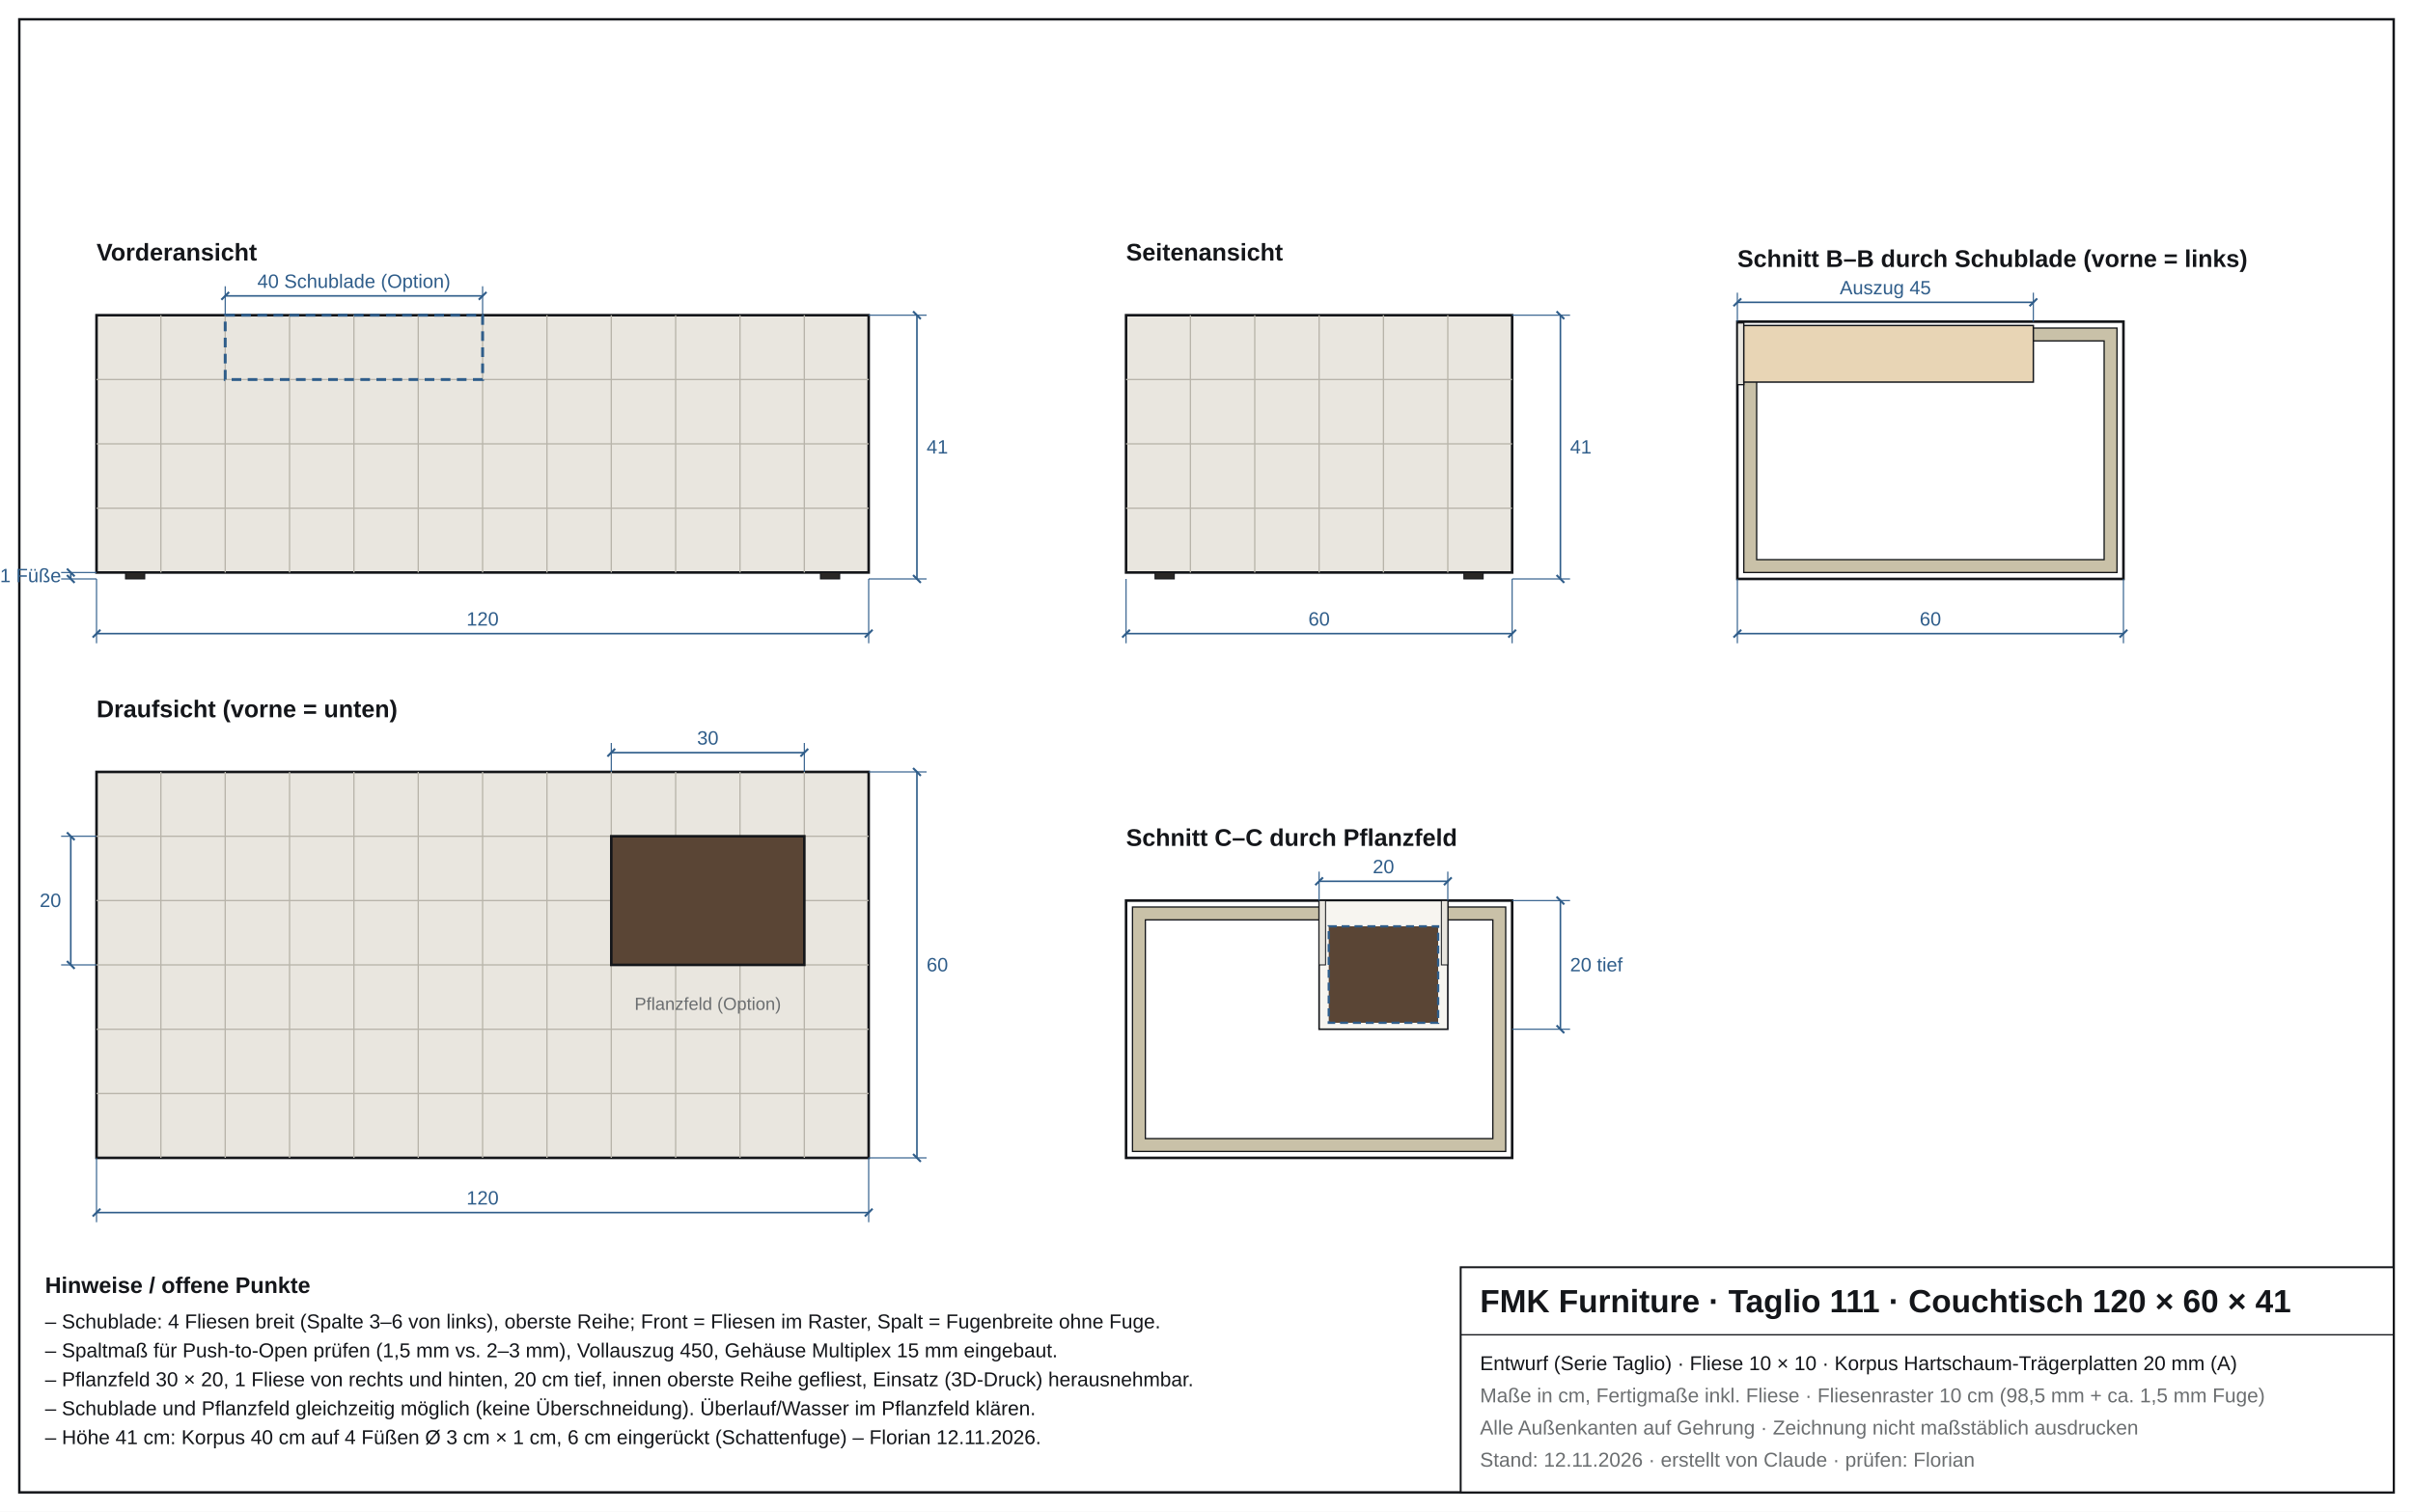
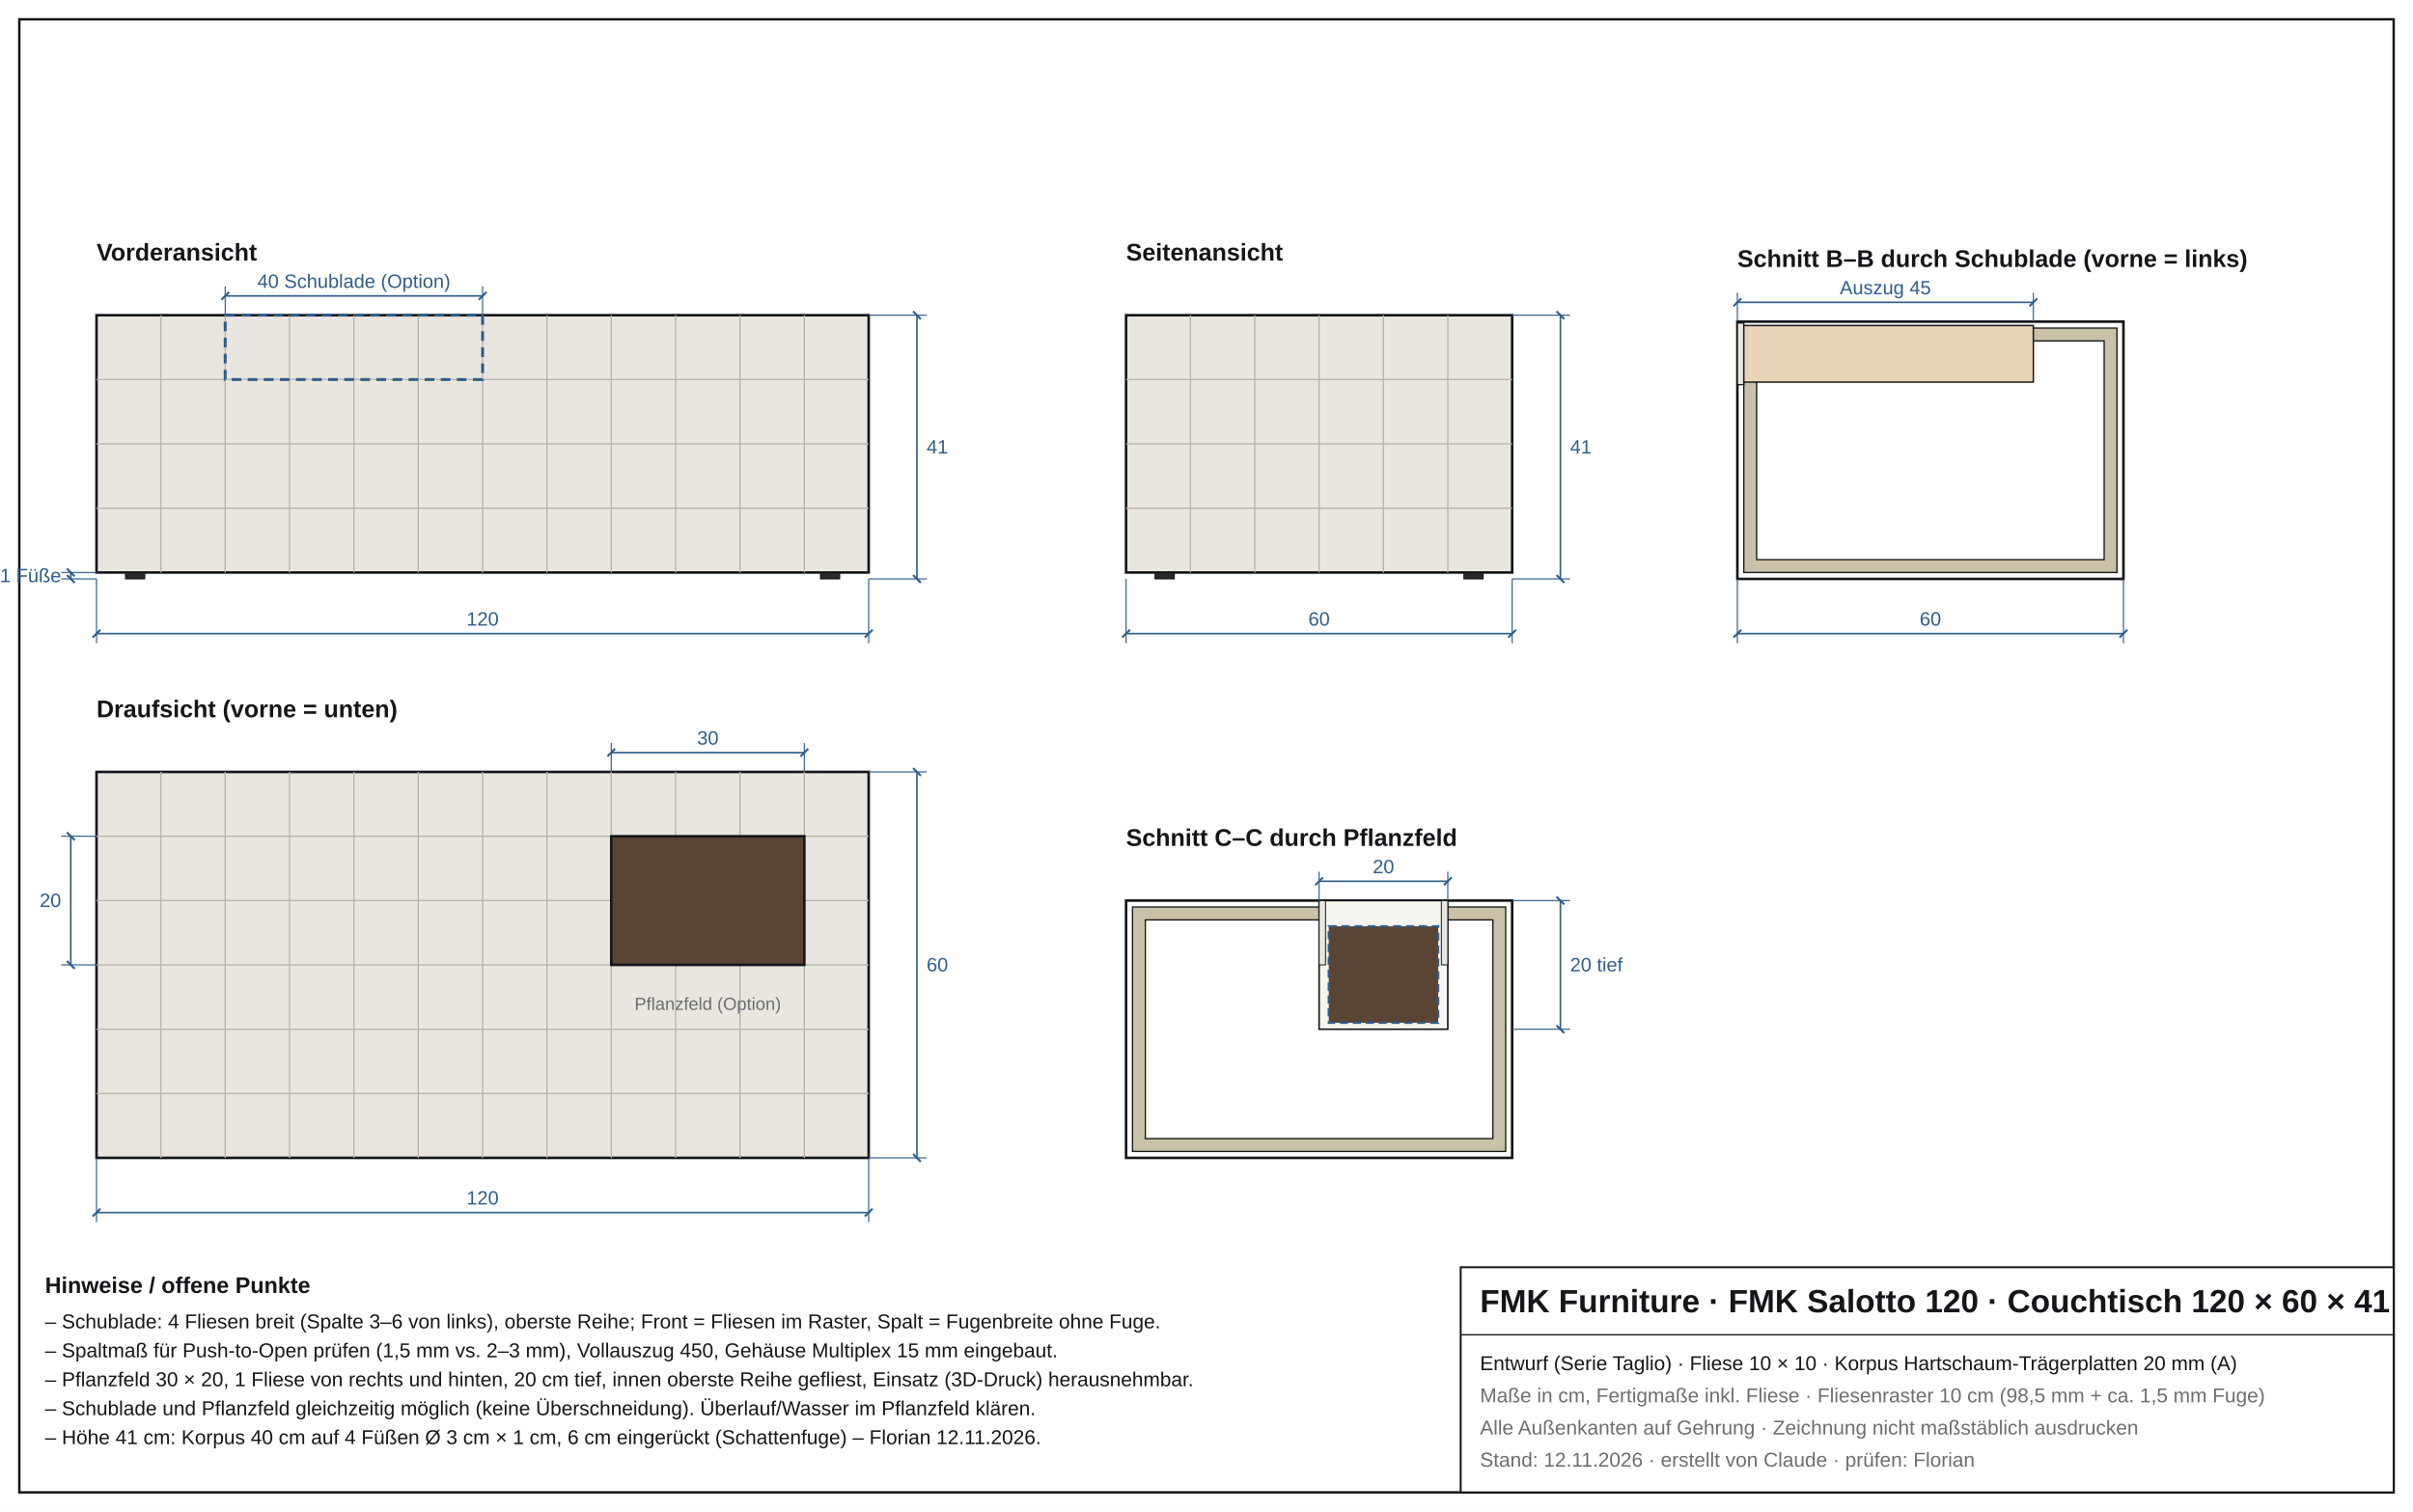
<svg xmlns="http://www.w3.org/2000/svg" viewBox="0 0 1500 940" width="1500" height="940" font-family="Arial, Helvetica, sans-serif">
  <defs>
    <marker id="tick" viewBox="0 0 10 10" refX="5" refY="5" markerWidth="8" markerHeight="8" orient="auto">
      <path d="M2 8 L8 2" stroke="#2F5D8A" stroke-width="1.6" />
    </marker>
    <pattern id="hatch" width="8" height="8" patternUnits="userSpaceOnUse" patternTransform="rotate(45)">
      <line x1="0" y1="0" x2="0" y2="8" stroke="#C9C1A8" stroke-width="2" />
    </pattern>
  </defs>
  <rect x="0" y="0" width="100%" height="100%" fill="#FFFFFF" />
  <rect x="12" y="12" width="1476" height="916" fill="none" stroke="#14161A" stroke-width="1.5" />
  <rect x="60.0" y="196.0" width="480.0" height="160.0" fill="#E9E6DF" stroke="#14161A" stroke-width="1.6" />
  <line x1="100.0" y1="356.0" x2="100.0" y2="196.0" stroke="#B8B4AA" stroke-width="0.8" />
  <line x1="140.0" y1="356.0" x2="140.0" y2="196.0" stroke="#B8B4AA" stroke-width="0.8" />
  <line x1="180.0" y1="356.0" x2="180.0" y2="196.0" stroke="#B8B4AA" stroke-width="0.8" />
  <line x1="220.0" y1="356.0" x2="220.0" y2="196.0" stroke="#B8B4AA" stroke-width="0.8" />
  <line x1="260.0" y1="356.0" x2="260.0" y2="196.0" stroke="#B8B4AA" stroke-width="0.8" />
  <line x1="300.0" y1="356.0" x2="300.0" y2="196.0" stroke="#B8B4AA" stroke-width="0.8" />
  <line x1="340.0" y1="356.0" x2="340.0" y2="196.0" stroke="#B8B4AA" stroke-width="0.8" />
  <line x1="380.0" y1="356.0" x2="380.0" y2="196.0" stroke="#B8B4AA" stroke-width="0.8" />
  <line x1="420.0" y1="356.0" x2="420.0" y2="196.0" stroke="#B8B4AA" stroke-width="0.8" />
  <line x1="460.0" y1="356.0" x2="460.0" y2="196.0" stroke="#B8B4AA" stroke-width="0.8" />
  <line x1="500.0" y1="356.0" x2="500.0" y2="196.0" stroke="#B8B4AA" stroke-width="0.8" />
  <line x1="60.0" y1="316.0" x2="540.0" y2="316.0" stroke="#B8B4AA" stroke-width="0.8" />
  <line x1="60.0" y1="276.0" x2="540.0" y2="276.0" stroke="#B8B4AA" stroke-width="0.8" />
  <line x1="60.0" y1="236.0" x2="540.0" y2="236.0" stroke="#B8B4AA" stroke-width="0.8" />
  <rect x="140.0" y="196.0" width="160.0" height="40.0" fill="none" stroke="#2F5D8A" stroke-width="1.8" stroke-dasharray="6 4" />
  <rect x="78.0" y="356.0" width="12.0" height="4.0" fill="#2A2826" stroke="#14161A" stroke-width="0.6" />
  <rect x="510.0" y="356.0" width="12.0" height="4.0" fill="#2A2826" stroke="#14161A" stroke-width="0.6" />
  <text x="60.0" y="162.0" font-size="15" text-anchor="start" font-weight="bold" fill="#14161A">Vorderansicht</text>
  <line x1="60.0" y1="360.0" x2="60.0" y2="400.0" stroke="#2F5D8A" stroke-width="0.7" />
  <line x1="540.0" y1="360.0" x2="540.0" y2="400.0" stroke="#2F5D8A" stroke-width="0.7" />
  <line x1="60.0" y1="394.0" x2="540.0" y2="394.0" stroke="#2F5D8A" stroke-width="1" marker-start="url(#tick)" marker-end="url(#tick)" />
  <text x="300.0" y="389.0" font-size="12" text-anchor="middle" font-weight="normal" fill="#2F5D8A">120</text>
  <line x1="540.0" y1="360.0" x2="576.0" y2="360.0" stroke="#2F5D8A" stroke-width="0.7" />
  <line x1="540.0" y1="196.0" x2="576.0" y2="196.0" stroke="#2F5D8A" stroke-width="0.7" />
  <line x1="570.0" y1="360.0" x2="570.0" y2="196.0" stroke="#2F5D8A" stroke-width="1" marker-start="url(#tick)" marker-end="url(#tick)" />
  <text x="576.0" y="282.0" font-size="12" text-anchor="start" font-weight="normal" fill="#2F5D8A">41</text>
  <line x1="60.0" y1="360.0" x2="38.0" y2="360.0" stroke="#2F5D8A" stroke-width="0.7" />
  <line x1="60.0" y1="356.0" x2="38.0" y2="356.0" stroke="#2F5D8A" stroke-width="0.7" />
  <line x1="44.0" y1="360.0" x2="44.0" y2="356.0" stroke="#2F5D8A" stroke-width="1" marker-start="url(#tick)" marker-end="url(#tick)" />
  <text x="38.0" y="362.0" font-size="12" text-anchor="end" font-weight="normal" fill="#2F5D8A">1 Füße</text>
  <line x1="140.0" y1="196.0" x2="140.0" y2="178.0" stroke="#2F5D8A" stroke-width="0.7" />
  <line x1="300.0" y1="196.0" x2="300.0" y2="178.0" stroke="#2F5D8A" stroke-width="0.7" />
  <line x1="140.0" y1="184.0" x2="300.0" y2="184.0" stroke="#2F5D8A" stroke-width="1" marker-start="url(#tick)" marker-end="url(#tick)" />
  <text x="220.0" y="179.0" font-size="12" text-anchor="middle" font-weight="normal" fill="#2F5D8A">40 Schublade (Option)</text>
  <rect x="60.0" y="480.0" width="480.0" height="240.0" fill="#E9E6DF" stroke="#14161A" stroke-width="1.6" />
  <line x1="100.0" y1="720.0" x2="100.0" y2="480.0" stroke="#B8B4AA" stroke-width="0.8" />
  <line x1="140.0" y1="720.0" x2="140.0" y2="480.0" stroke="#B8B4AA" stroke-width="0.8" />
  <line x1="180.0" y1="720.0" x2="180.0" y2="480.0" stroke="#B8B4AA" stroke-width="0.8" />
  <line x1="220.0" y1="720.0" x2="220.0" y2="480.0" stroke="#B8B4AA" stroke-width="0.8" />
  <line x1="260.0" y1="720.0" x2="260.0" y2="480.0" stroke="#B8B4AA" stroke-width="0.8" />
  <line x1="300.0" y1="720.0" x2="300.0" y2="480.0" stroke="#B8B4AA" stroke-width="0.8" />
  <line x1="340.0" y1="720.0" x2="340.0" y2="480.0" stroke="#B8B4AA" stroke-width="0.8" />
  <line x1="380.0" y1="720.0" x2="380.0" y2="480.0" stroke="#B8B4AA" stroke-width="0.8" />
  <line x1="420.0" y1="720.0" x2="420.0" y2="480.0" stroke="#B8B4AA" stroke-width="0.8" />
  <line x1="460.0" y1="720.0" x2="460.0" y2="480.0" stroke="#B8B4AA" stroke-width="0.8" />
  <line x1="500.0" y1="720.0" x2="500.0" y2="480.0" stroke="#B8B4AA" stroke-width="0.8" />
  <line x1="60.0" y1="680.0" x2="540.0" y2="680.0" stroke="#B8B4AA" stroke-width="0.8" />
  <line x1="60.0" y1="640.0" x2="540.0" y2="640.0" stroke="#B8B4AA" stroke-width="0.8" />
  <line x1="60.0" y1="600.0" x2="540.0" y2="600.0" stroke="#B8B4AA" stroke-width="0.8" />
  <line x1="60.0" y1="560.0" x2="540.0" y2="560.0" stroke="#B8B4AA" stroke-width="0.8" />
  <line x1="60.0" y1="520.0" x2="540.0" y2="520.0" stroke="#B8B4AA" stroke-width="0.8" />
  <rect x="380.0" y="520.0" width="120.0" height="80.0" fill="#5A4535" stroke="#14161A" stroke-width="1.6" />
  <text x="60.0" y="446.0" font-size="15" text-anchor="start" font-weight="bold" fill="#14161A">Draufsicht (vorne = unten)</text>
  <line x1="60.0" y1="720.0" x2="60.0" y2="760.0" stroke="#2F5D8A" stroke-width="0.7" />
  <line x1="540.0" y1="720.0" x2="540.0" y2="760.0" stroke="#2F5D8A" stroke-width="0.7" />
  <line x1="60.0" y1="754.0" x2="540.0" y2="754.0" stroke="#2F5D8A" stroke-width="1" marker-start="url(#tick)" marker-end="url(#tick)" />
  <text x="300.0" y="749.0" font-size="12" text-anchor="middle" font-weight="normal" fill="#2F5D8A">120</text>
  <line x1="540.0" y1="720.0" x2="576.0" y2="720.0" stroke="#2F5D8A" stroke-width="0.7" />
  <line x1="540.0" y1="480.0" x2="576.0" y2="480.0" stroke="#2F5D8A" stroke-width="0.7" />
  <line x1="570.0" y1="720.0" x2="570.0" y2="480.0" stroke="#2F5D8A" stroke-width="1" marker-start="url(#tick)" marker-end="url(#tick)" />
  <text x="576.0" y="604.0" font-size="12" text-anchor="start" font-weight="normal" fill="#2F5D8A">60</text>
  <line x1="380.0" y1="480.0" x2="380.0" y2="462.0" stroke="#2F5D8A" stroke-width="0.7" />
  <line x1="500.0" y1="480.0" x2="500.0" y2="462.0" stroke="#2F5D8A" stroke-width="0.7" />
  <line x1="380.0" y1="468.0" x2="500.0" y2="468.0" stroke="#2F5D8A" stroke-width="1" marker-start="url(#tick)" marker-end="url(#tick)" />
  <text x="440.0" y="463.0" font-size="12" text-anchor="middle" font-weight="normal" fill="#2F5D8A">30</text>
  <line x1="60.0" y1="600.0" x2="38.0" y2="600.0" stroke="#2F5D8A" stroke-width="0.7" />
  <line x1="60.0" y1="520.0" x2="38.0" y2="520.0" stroke="#2F5D8A" stroke-width="0.7" />
  <line x1="44.0" y1="600.0" x2="44.0" y2="520.0" stroke="#2F5D8A" stroke-width="1" marker-start="url(#tick)" marker-end="url(#tick)" />
  <text x="38.0" y="564.0" font-size="12" text-anchor="end" font-weight="normal" fill="#2F5D8A">20</text>
  <text x="440.0" y="628.0" font-size="11" text-anchor="middle" font-weight="normal" fill="#6B6E70">Pflanzfeld (Option)</text>
  <rect x="700.0" y="196.0" width="240.0" height="160.0" fill="#E9E6DF" stroke="#14161A" stroke-width="1.6" />
  <line x1="740.0" y1="356.0" x2="740.0" y2="196.0" stroke="#B8B4AA" stroke-width="0.8" />
  <line x1="780.0" y1="356.0" x2="780.0" y2="196.0" stroke="#B8B4AA" stroke-width="0.8" />
  <line x1="820.0" y1="356.0" x2="820.0" y2="196.0" stroke="#B8B4AA" stroke-width="0.8" />
  <line x1="860.0" y1="356.0" x2="860.0" y2="196.0" stroke="#B8B4AA" stroke-width="0.8" />
  <line x1="900.0" y1="356.0" x2="900.0" y2="196.0" stroke="#B8B4AA" stroke-width="0.8" />
  <line x1="700.0" y1="316.0" x2="940.0" y2="316.0" stroke="#B8B4AA" stroke-width="0.8" />
  <line x1="700.0" y1="276.0" x2="940.0" y2="276.0" stroke="#B8B4AA" stroke-width="0.8" />
  <line x1="700.0" y1="236.0" x2="940.0" y2="236.0" stroke="#B8B4AA" stroke-width="0.8" />
  <rect x="718.0" y="356.0" width="12.0" height="4.0" fill="#2A2826" stroke="#14161A" stroke-width="0.6" />
  <rect x="910.0" y="356.0" width="12.0" height="4.0" fill="#2A2826" stroke="#14161A" stroke-width="0.6" />
  <text x="700.0" y="162.0" font-size="15" text-anchor="start" font-weight="bold" fill="#14161A">Seitenansicht</text>
  <line x1="700.0" y1="360.0" x2="700.0" y2="400.0" stroke="#2F5D8A" stroke-width="0.7" />
  <line x1="940.0" y1="360.0" x2="940.0" y2="400.0" stroke="#2F5D8A" stroke-width="0.7" />
  <line x1="700.0" y1="394.0" x2="940.0" y2="394.0" stroke="#2F5D8A" stroke-width="1" marker-start="url(#tick)" marker-end="url(#tick)" />
  <text x="820.0" y="389.0" font-size="12" text-anchor="middle" font-weight="normal" fill="#2F5D8A">60</text>
  <line x1="940.0" y1="360.0" x2="976.0" y2="360.0" stroke="#2F5D8A" stroke-width="0.7" />
  <line x1="940.0" y1="196.0" x2="976.0" y2="196.0" stroke="#2F5D8A" stroke-width="0.7" />
  <line x1="970.0" y1="360.0" x2="970.0" y2="196.0" stroke="#2F5D8A" stroke-width="1" marker-start="url(#tick)" marker-end="url(#tick)" />
  <text x="976.0" y="282.0" font-size="12" text-anchor="start" font-weight="normal" fill="#2F5D8A">41</text>
  <rect x="1080.0" y="200.0" width="240.0" height="160.0" fill="#FFFFFF" stroke="#14161A" stroke-width="1.6" />
  <rect x="1084.0" y="204.0" width="232.0" height="152.0" fill="#C9C1A8" stroke="#14161A" stroke-width="0.8" />
  <rect x="1092.0" y="212.0" width="216.0" height="136.0" fill="#FFFFFF" stroke="#14161A" stroke-width="0.8" />
  <rect x="1080.0" y="200.8" width="4.0" height="38.4" fill="#E9E6DF" stroke="#14161A" stroke-width="0.8" />
  <rect x="1084.0" y="202.4" width="180.0" height="35.2" fill="#E8D5B5" stroke="#14161A" stroke-width="0.9" />
  <text x="1080.0" y="166.0" font-size="15" text-anchor="start" font-weight="bold" fill="#14161A">Schnitt B–B durch Schublade (vorne = links)</text>
  <line x1="1080.0" y1="200.0" x2="1080.0" y2="182.0" stroke="#2F5D8A" stroke-width="0.7" />
  <line x1="1264.0" y1="200.0" x2="1264.0" y2="182.0" stroke="#2F5D8A" stroke-width="0.7" />
  <line x1="1080.0" y1="188.0" x2="1264.0" y2="188.0" stroke="#2F5D8A" stroke-width="1" marker-start="url(#tick)" marker-end="url(#tick)" />
  <text x="1172.0" y="183.0" font-size="12" text-anchor="middle" font-weight="normal" fill="#2F5D8A">Auszug 45</text>
  <line x1="1080.0" y1="360.0" x2="1080.0" y2="400.0" stroke="#2F5D8A" stroke-width="0.7" />
  <line x1="1320.0" y1="360.0" x2="1320.0" y2="400.0" stroke="#2F5D8A" stroke-width="0.7" />
  <line x1="1080.0" y1="394.0" x2="1320.0" y2="394.0" stroke="#2F5D8A" stroke-width="1" marker-start="url(#tick)" marker-end="url(#tick)" />
  <text x="1200.0" y="389.0" font-size="12" text-anchor="middle" font-weight="normal" fill="#2F5D8A">60</text>
  <rect x="700.0" y="560.0" width="240.0" height="160.0" fill="#FFFFFF" stroke="#14161A" stroke-width="1.6" />
  <rect x="704.0" y="564.0" width="232.0" height="152.0" fill="#C9C1A8" stroke="#14161A" stroke-width="0.8" />
  <rect x="712.0" y="572.0" width="216.0" height="136.0" fill="#FFFFFF" stroke="#14161A" stroke-width="0.8" />
  <rect x="820.0" y="560.0" width="80.0" height="80.0" fill="#F7F5F0" stroke="#14161A" stroke-width="1" />
  <rect x="820.0" y="560.0" width="4.0" height="40.0" fill="#E9E6DF" stroke="#14161A" stroke-width="0.6" />
  <rect x="896.0" y="560.0" width="4.0" height="40.0" fill="#E9E6DF" stroke="#14161A" stroke-width="0.6" />
  <rect x="826.0" y="576.0" width="68.0" height="60.0" fill="#5A4535" stroke="#2F5D8A" stroke-width="1.4" stroke-dasharray="5 3" />
  <text x="700.0" y="526.0" font-size="15" text-anchor="start" font-weight="bold" fill="#14161A">Schnitt C–C durch Pflanzfeld</text>
  <line x1="940.0" y1="640.0" x2="976.0" y2="640.0" stroke="#2F5D8A" stroke-width="0.7" />
  <line x1="940.0" y1="560.0" x2="976.0" y2="560.0" stroke="#2F5D8A" stroke-width="0.7" />
  <line x1="970.0" y1="640.0" x2="970.0" y2="560.0" stroke="#2F5D8A" stroke-width="1" marker-start="url(#tick)" marker-end="url(#tick)" />
  <text x="976.0" y="604.0" font-size="12" text-anchor="start" font-weight="normal" fill="#2F5D8A">20 tief</text>
  <line x1="820.0" y1="560.0" x2="820.0" y2="542.0" stroke="#2F5D8A" stroke-width="0.7" />
  <line x1="900.0" y1="560.0" x2="900.0" y2="542.0" stroke="#2F5D8A" stroke-width="0.7" />
  <line x1="820.0" y1="548.0" x2="900.0" y2="548.0" stroke="#2F5D8A" stroke-width="1" marker-start="url(#tick)" marker-end="url(#tick)" />
  <text x="860.0" y="543.0" font-size="12" text-anchor="middle" font-weight="normal" fill="#2F5D8A">20</text>
  <rect x="908" y="788" width="580" height="140" fill="#FFFFFF" stroke="#14161A" stroke-width="1.2" />
  <line x1="908" y1="830" x2="1488" y2="830" stroke="#14161A" stroke-width="0.8" />
-   <text x="920" y="816" font-size="20" font-weight="bold" fill="#14161A">FMK Furniture · Taglio 111 · Couchtisch 120 × 60 × 41</text>
+   <text x="920" y="816" font-size="20" font-weight="bold" fill="#14161A">FMK Furniture · FMK Salotto 120 · Couchtisch 120 × 60 × 41</text>
  <text x="920" y="852" font-size="12.5" fill="#14161A">Entwurf (Serie Taglio) · Fliese 10 × 10 · Korpus Hartschaum-Trägerplatten 20 mm (A)</text>
  <text x="920" y="872" font-size="12.5" fill="#6B6E70">Maße in cm, Fertigmaße inkl. Fliese · Fliesenraster 10 cm (98,5 mm + ca. 1,5 mm Fuge)</text>
  <text x="920" y="892" font-size="12.5" fill="#6B6E70">Alle Außenkanten auf Gehrung · Zeichnung nicht maßstäblich ausdrucken</text>
  <text x="920" y="912" font-size="12.5" fill="#6B6E70">Stand: 12.11.2026 · erstellt von Claude · prüfen: Florian</text>
  <text x="28" y="804" font-size="14" font-weight="bold" fill="#14161A">Hinweise / offene Punkte</text>
  <text x="28" y="826" font-size="12.5" fill="#14161A">– Schublade: 4 Fliesen breit (Spalte 3–6 von links), oberste Reihe; Front = Fliesen im Raster, Spalt = Fugenbreite ohne Fuge.</text>
  <text x="28" y="844" font-size="12.5" fill="#14161A">– Spaltmaß für Push-to-Open prüfen (1,5 mm vs. 2–3 mm), Vollauszug 450, Gehäuse Multiplex 15 mm eingebaut.</text>
  <text x="28" y="862" font-size="12.5" fill="#14161A">– Pflanzfeld 30 × 20, 1 Fliese von rechts und hinten, 20 cm tief, innen oberste Reihe gefliest, Einsatz (3D-Druck) herausnehmbar.</text>
  <text x="28" y="880" font-size="12.5" fill="#14161A">– Schublade und Pflanzfeld gleichzeitig möglich (keine Überschneidung). Überlauf/Wasser im Pflanzfeld klären.</text>
  <text x="28" y="898" font-size="12.5" fill="#14161A">– Höhe 41 cm: Korpus 40 cm auf 4 Füßen Ø 3 cm × 1 cm, 6 cm eingerückt (Schattenfuge) – Florian 12.11.2026.</text>
</svg>
